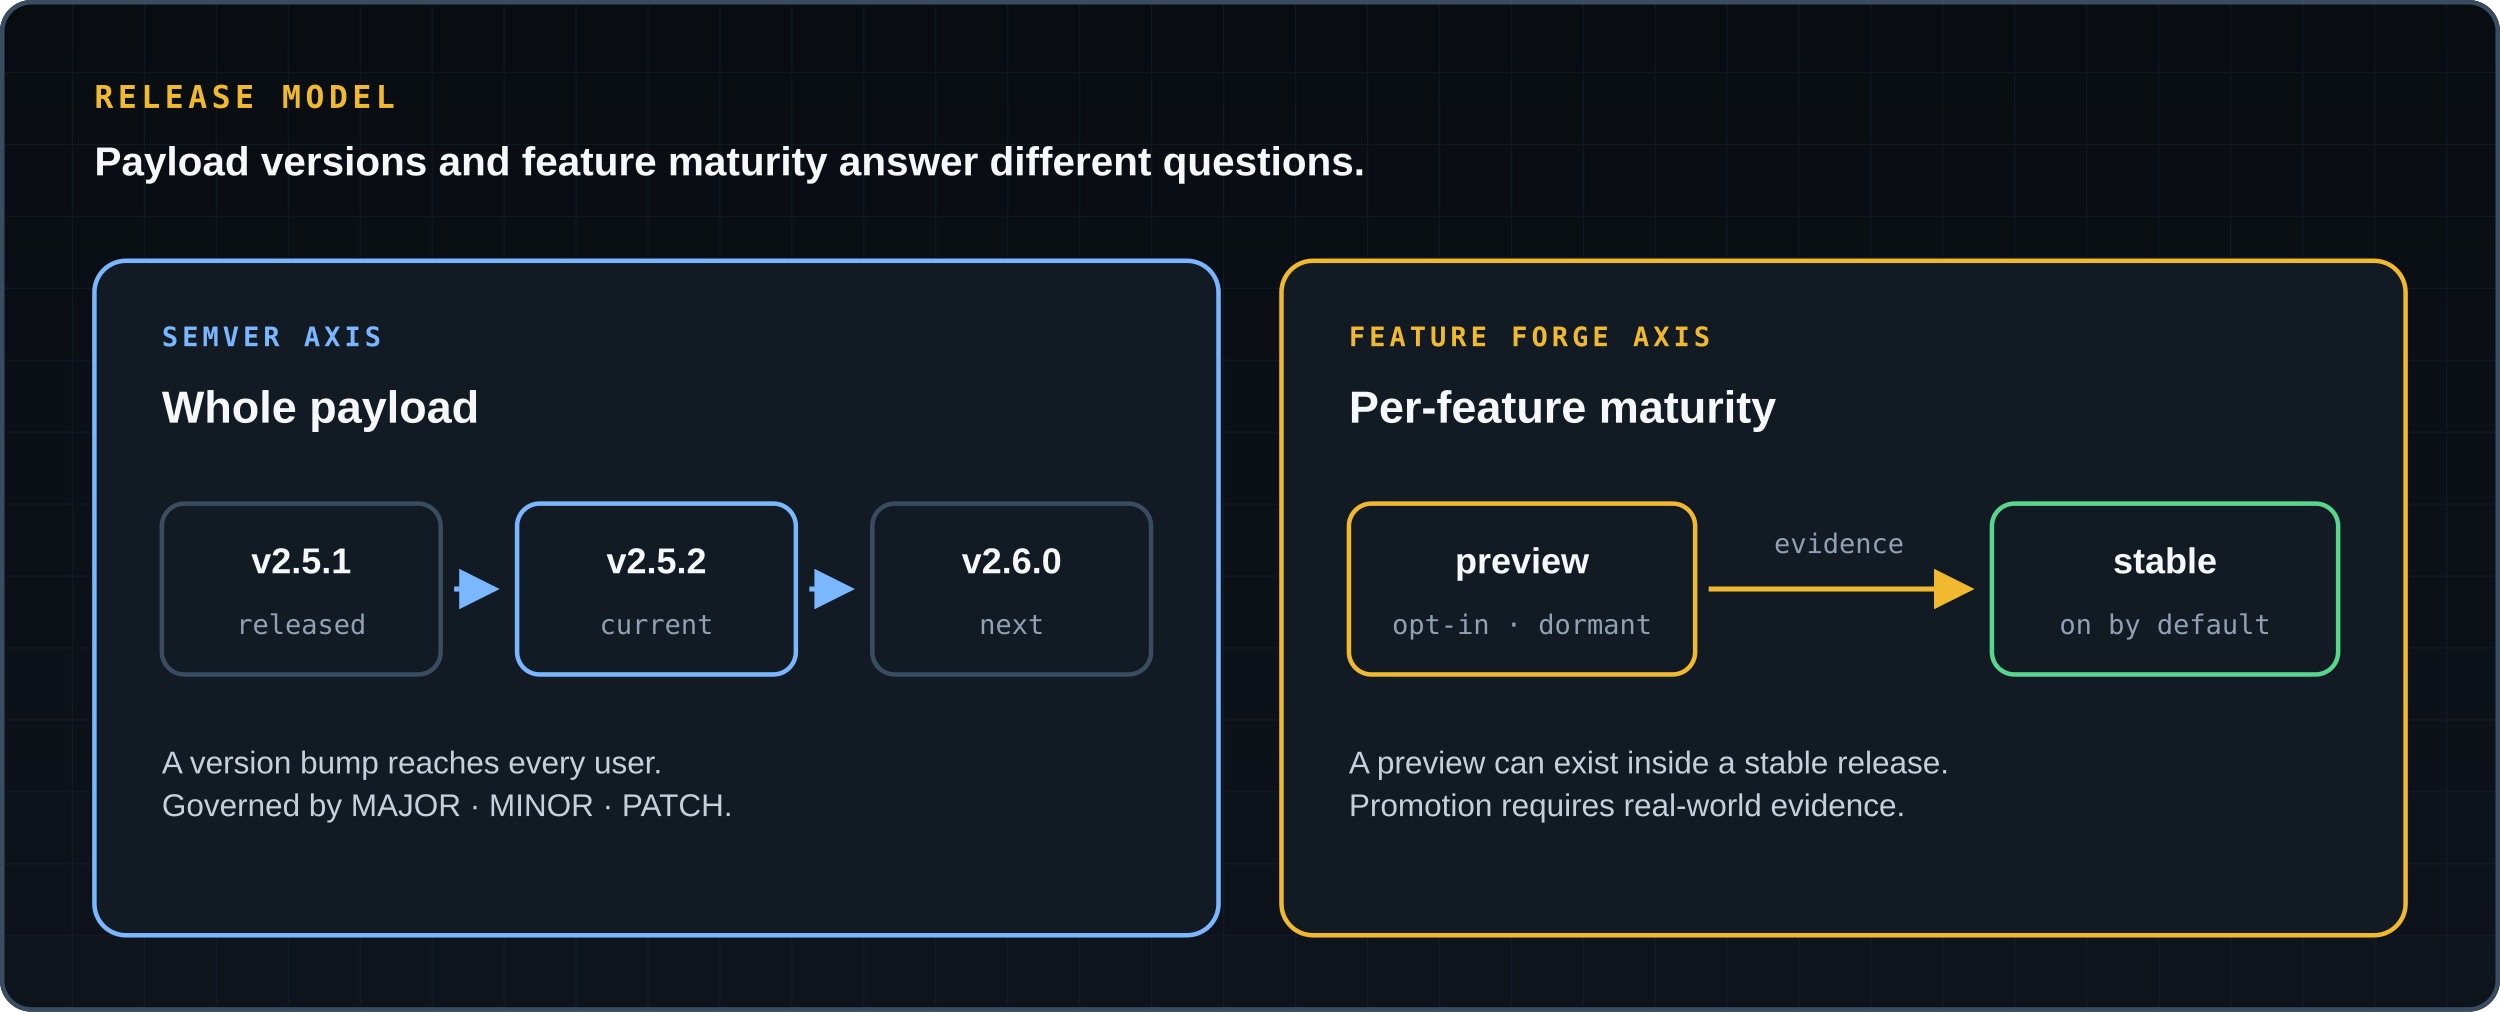
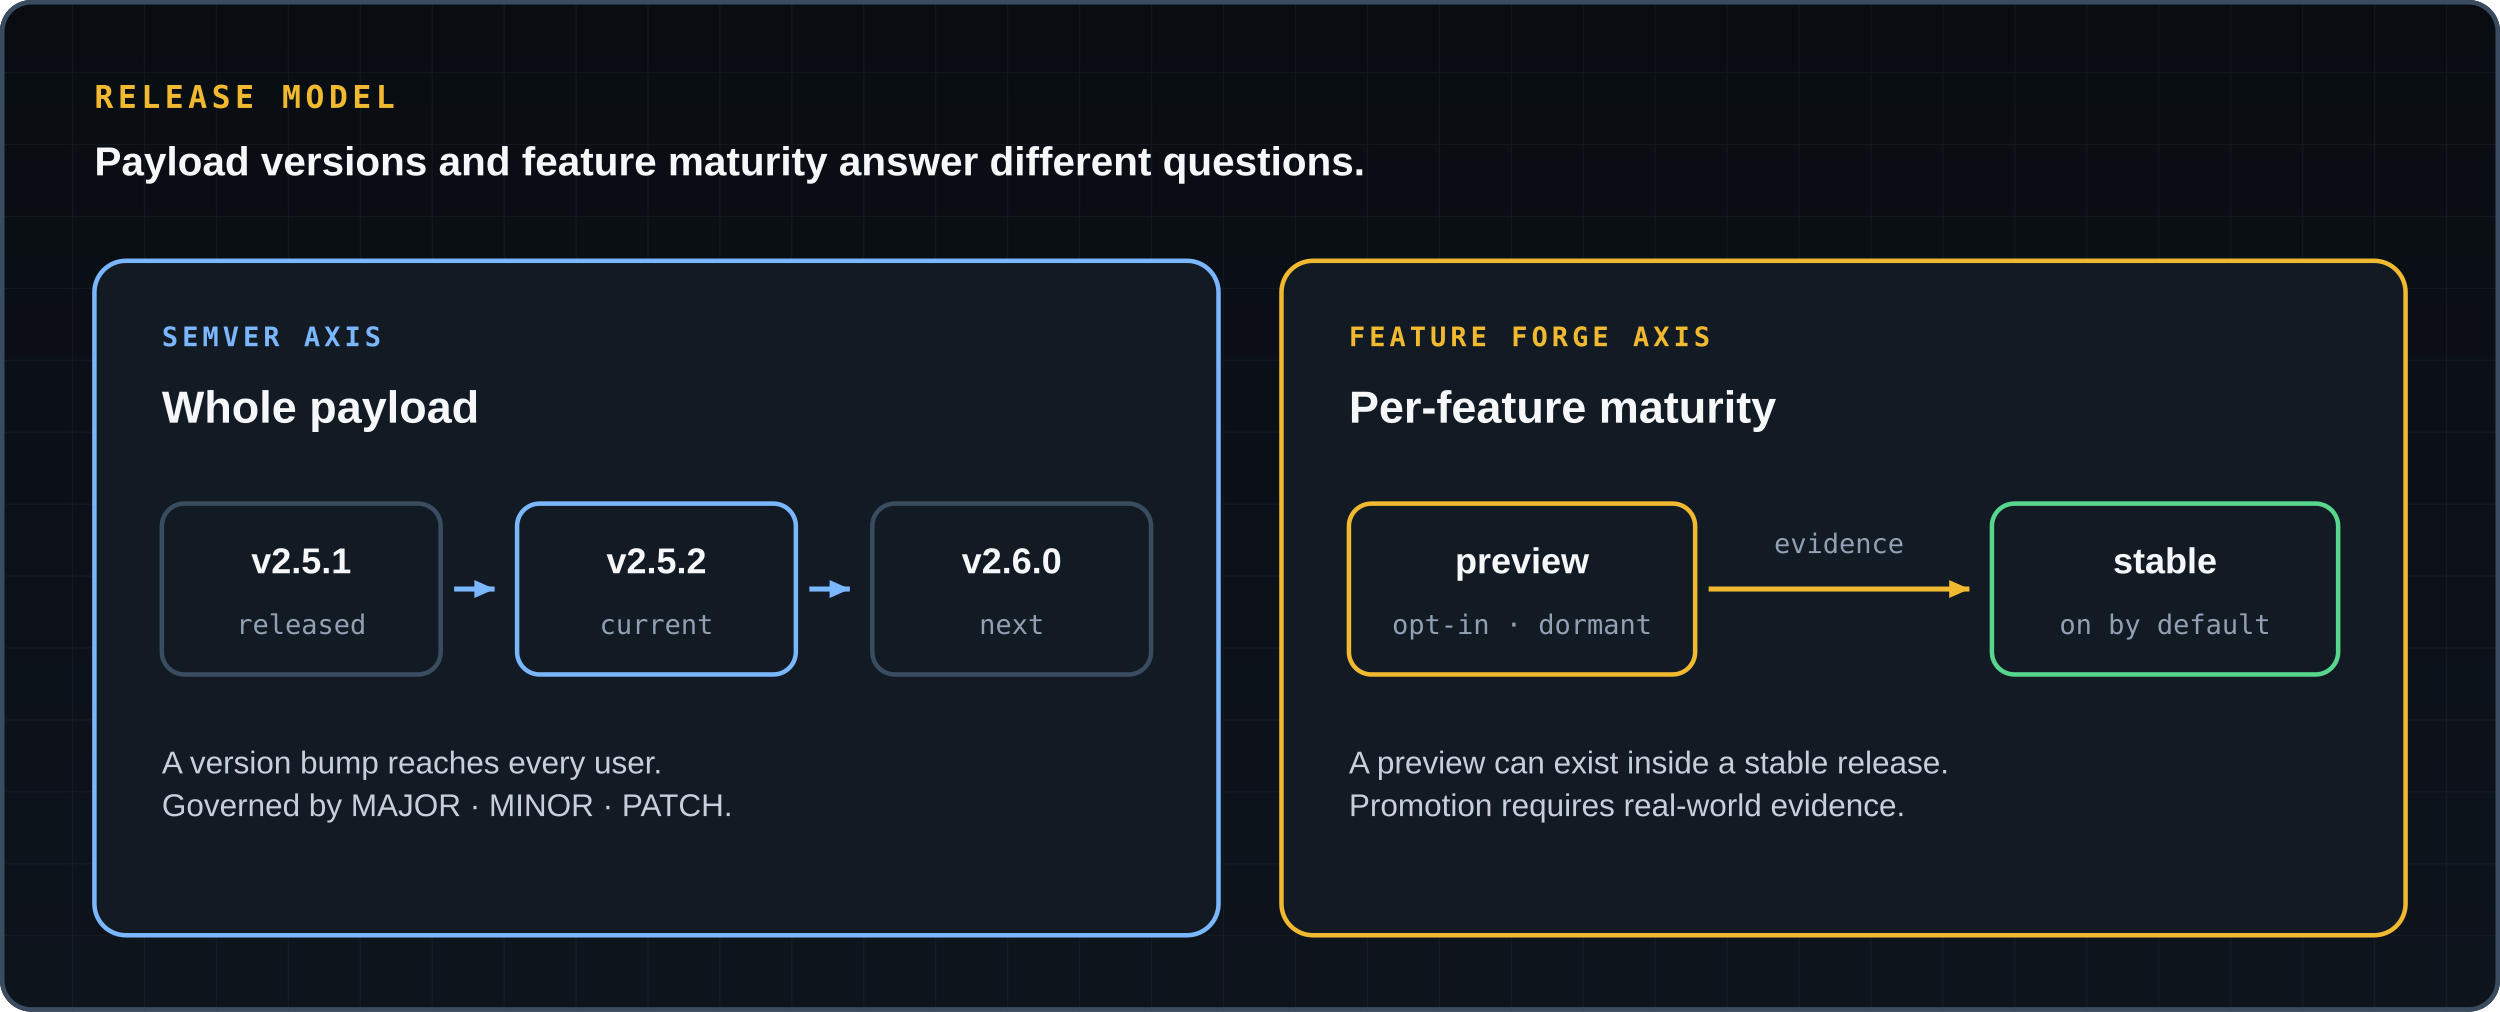
<svg xmlns="http://www.w3.org/2000/svg" viewBox="0 0 1112 450" role="img" data-diagram-system="ca-v2">
  <defs>
    <linearGradient id="canvas" x1="0" y1="0" x2="0" y2="1">
      <stop stop-color="#090d12" />
      <stop offset="1" stop-color="#0e141c" />
    </linearGradient>
    <pattern id="grid" width="32" height="32" patternUnits="userSpaceOnUse">
      <path d="M32 0H0V32" fill="none" stroke="#273647" stroke-width="1" stroke-opacity=".24" />
    </pattern>
-     <marker id="arrow" markerWidth="8" markerHeight="8" refX="7" refY="4" orient="auto" markerUnits="strokeWidth">
-       <path d="M0 0 8 4 0 8z" fill="context-stroke" />
+     <marker id="arrow" markerUnits="userSpaceOnUse" viewBox="0 0 9 8" markerWidth="9" markerHeight="8" refX="9" refY="4" orient="auto">
+       <path d="M0 0L9 4L0 8Z" fill="context-stroke" />
    </marker>
  </defs>
  <rect width="1112" height="450" rx="14" fill="url(#canvas)" />
  <rect width="1112" height="450" rx="14" fill="url(#grid)" />
  <rect x="1" y="1" width="1110" height="448" rx="13" fill="none" stroke="#3a4c60" stroke-width="2" />
  <text x="42" y="48" font-family="JetBrains Mono Variable, Consolas, Cascadia Mono, monospace" font-size="14" font-weight="750" fill="#f0b92f" text-anchor="start" letter-spacing="2" data-max-width="1046">RELEASE MODEL</text>
  <text x="42" y="78" font-family="Manrope Variable, Segoe UI, Arial, sans-serif" font-size="18" font-weight="700" fill="#f6f7f9" text-anchor="start" data-max-width="1046">Payload versions and feature maturity answer different questions.</text>
  <rect x="42" y="116" width="500" height="300" rx="14" fill="#121a24" stroke="#7ab7ff" stroke-width="2" />
  <rect x="570" y="116" width="500" height="300" rx="14" fill="#121a24" stroke="#f0b92f" stroke-width="2" />
  <text x="72" y="154" font-family="JetBrains Mono Variable, Consolas, Cascadia Mono, monospace" font-size="12" font-weight="750" fill="#7ab7ff" text-anchor="start" letter-spacing="1.8" data-label-kind="annotation" data-max-width="1016">SEMVER AXIS</text>
  <text x="600" y="154" font-family="JetBrains Mono Variable, Consolas, Cascadia Mono, monospace" font-size="12" font-weight="750" fill="#f0b92f" text-anchor="start" letter-spacing="1.8" data-label-kind="annotation" data-max-width="488">FEATURE FORGE AXIS</text>
  <text x="72" y="188" font-family="Manrope Variable, Segoe UI, Arial, sans-serif" font-size="20" font-weight="750" fill="#f6f7f9" text-anchor="start" data-max-width="1016">Whole payload</text>
  <text x="600" y="188" font-family="Manrope Variable, Segoe UI, Arial, sans-serif" font-size="20" font-weight="750" fill="#f6f7f9" text-anchor="start" data-max-width="488">Per-feature maturity</text>
  <rect x="72" y="224" width="124" height="76" rx="10" fill="#121a24" stroke="#3a4c60" stroke-width="2" />
  <text x="134" y="255" font-family="Manrope Variable, Segoe UI, Arial, sans-serif" font-size="16" font-weight="700" fill="#f6f7f9" text-anchor="middle" data-max-width="100">v2.5.1</text>
  <text x="134" y="282" font-family="JetBrains Mono Variable, Consolas, Cascadia Mono, monospace" font-size="12" font-weight="500" fill="#91a0b2" text-anchor="middle" data-label-kind="annotation" data-max-width="100">released</text>
  <rect x="230" y="224" width="124" height="76" rx="10" fill="#121a24" stroke="#7ab7ff" stroke-width="2" />
  <text x="292" y="255" font-family="Manrope Variable, Segoe UI, Arial, sans-serif" font-size="16" font-weight="700" fill="#f6f7f9" text-anchor="middle" data-max-width="100">v2.5.2</text>
  <text x="292" y="282" font-family="JetBrains Mono Variable, Consolas, Cascadia Mono, monospace" font-size="12" font-weight="500" fill="#91a0b2" text-anchor="middle" data-label-kind="annotation" data-max-width="100">current</text>
  <rect x="388" y="224" width="124" height="76" rx="10" fill="#121a24" stroke="#3a4c60" stroke-width="2" />
  <text x="450" y="255" font-family="Manrope Variable, Segoe UI, Arial, sans-serif" font-size="16" font-weight="700" fill="#f6f7f9" text-anchor="middle" data-max-width="100">v2.6.0</text>
  <text x="450" y="282" font-family="JetBrains Mono Variable, Consolas, Cascadia Mono, monospace" font-size="12" font-weight="500" fill="#91a0b2" text-anchor="middle" data-label-kind="annotation" data-max-width="100">next</text>
  <path d="M202 262 L220 262" fill="none" stroke="#7ab7ff" stroke-width="2.25" marker-end="url(#arrow)" />
  <path d="M360 262 L378 262" fill="none" stroke="#7ab7ff" stroke-width="2.25" marker-end="url(#arrow)" />
  <rect x="600" y="224" width="154" height="76" rx="10" fill="#121a24" stroke="#f0b92f" stroke-width="2" />
  <text x="677" y="255" font-family="Manrope Variable, Segoe UI, Arial, sans-serif" font-size="16" font-weight="700" fill="#f6f7f9" text-anchor="middle" data-max-width="130">preview</text>
  <text x="677" y="282" font-family="JetBrains Mono Variable, Consolas, Cascadia Mono, monospace" font-size="12" font-weight="500" fill="#91a0b2" text-anchor="middle" data-label-kind="annotation" data-max-width="130">opt-in · dormant</text>
  <rect x="886" y="224" width="154" height="76" rx="10" fill="#121a24" stroke="#58d68d" stroke-width="2" />
  <text x="963" y="255" font-family="Manrope Variable, Segoe UI, Arial, sans-serif" font-size="16" font-weight="700" fill="#f6f7f9" text-anchor="middle" data-max-width="130">stable</text>
  <text x="963" y="282" font-family="JetBrains Mono Variable, Consolas, Cascadia Mono, monospace" font-size="12" font-weight="500" fill="#91a0b2" text-anchor="middle" data-label-kind="annotation" data-max-width="130">on by default</text>
  <path d="M760 262 L876 262" fill="none" stroke="#f0b92f" stroke-width="2.25" marker-end="url(#arrow)" />
  <text x="818" y="246" font-family="JetBrains Mono Variable, Consolas, Cascadia Mono, monospace" font-size="12" font-weight="500" fill="#91a0b2" text-anchor="middle" data-label-kind="annotation" data-max-width="540">evidence</text>
  <text x="72" y="344" font-family="Manrope Variable, Segoe UI, Arial, sans-serif" font-size="14" font-weight="500" fill="#c7d0da" text-anchor="start" data-label-kind="copy" data-max-width="440">A version bump reaches every user.</text>
  <text x="72" y="363" font-family="Manrope Variable, Segoe UI, Arial, sans-serif" font-size="14" font-weight="500" fill="#c7d0da" text-anchor="start" data-label-kind="copy" data-max-width="440">Governed by MAJOR · MINOR · PATCH.</text>
  <text x="600" y="344" font-family="Manrope Variable, Segoe UI, Arial, sans-serif" font-size="14" font-weight="500" fill="#c7d0da" text-anchor="start" data-label-kind="copy" data-max-width="440">A preview can exist inside a stable release.</text>
  <text x="600" y="363" font-family="Manrope Variable, Segoe UI, Arial, sans-serif" font-size="14" font-weight="500" fill="#c7d0da" text-anchor="start" data-label-kind="copy" data-max-width="440">Promotion requires real-world evidence.</text>
</svg>
